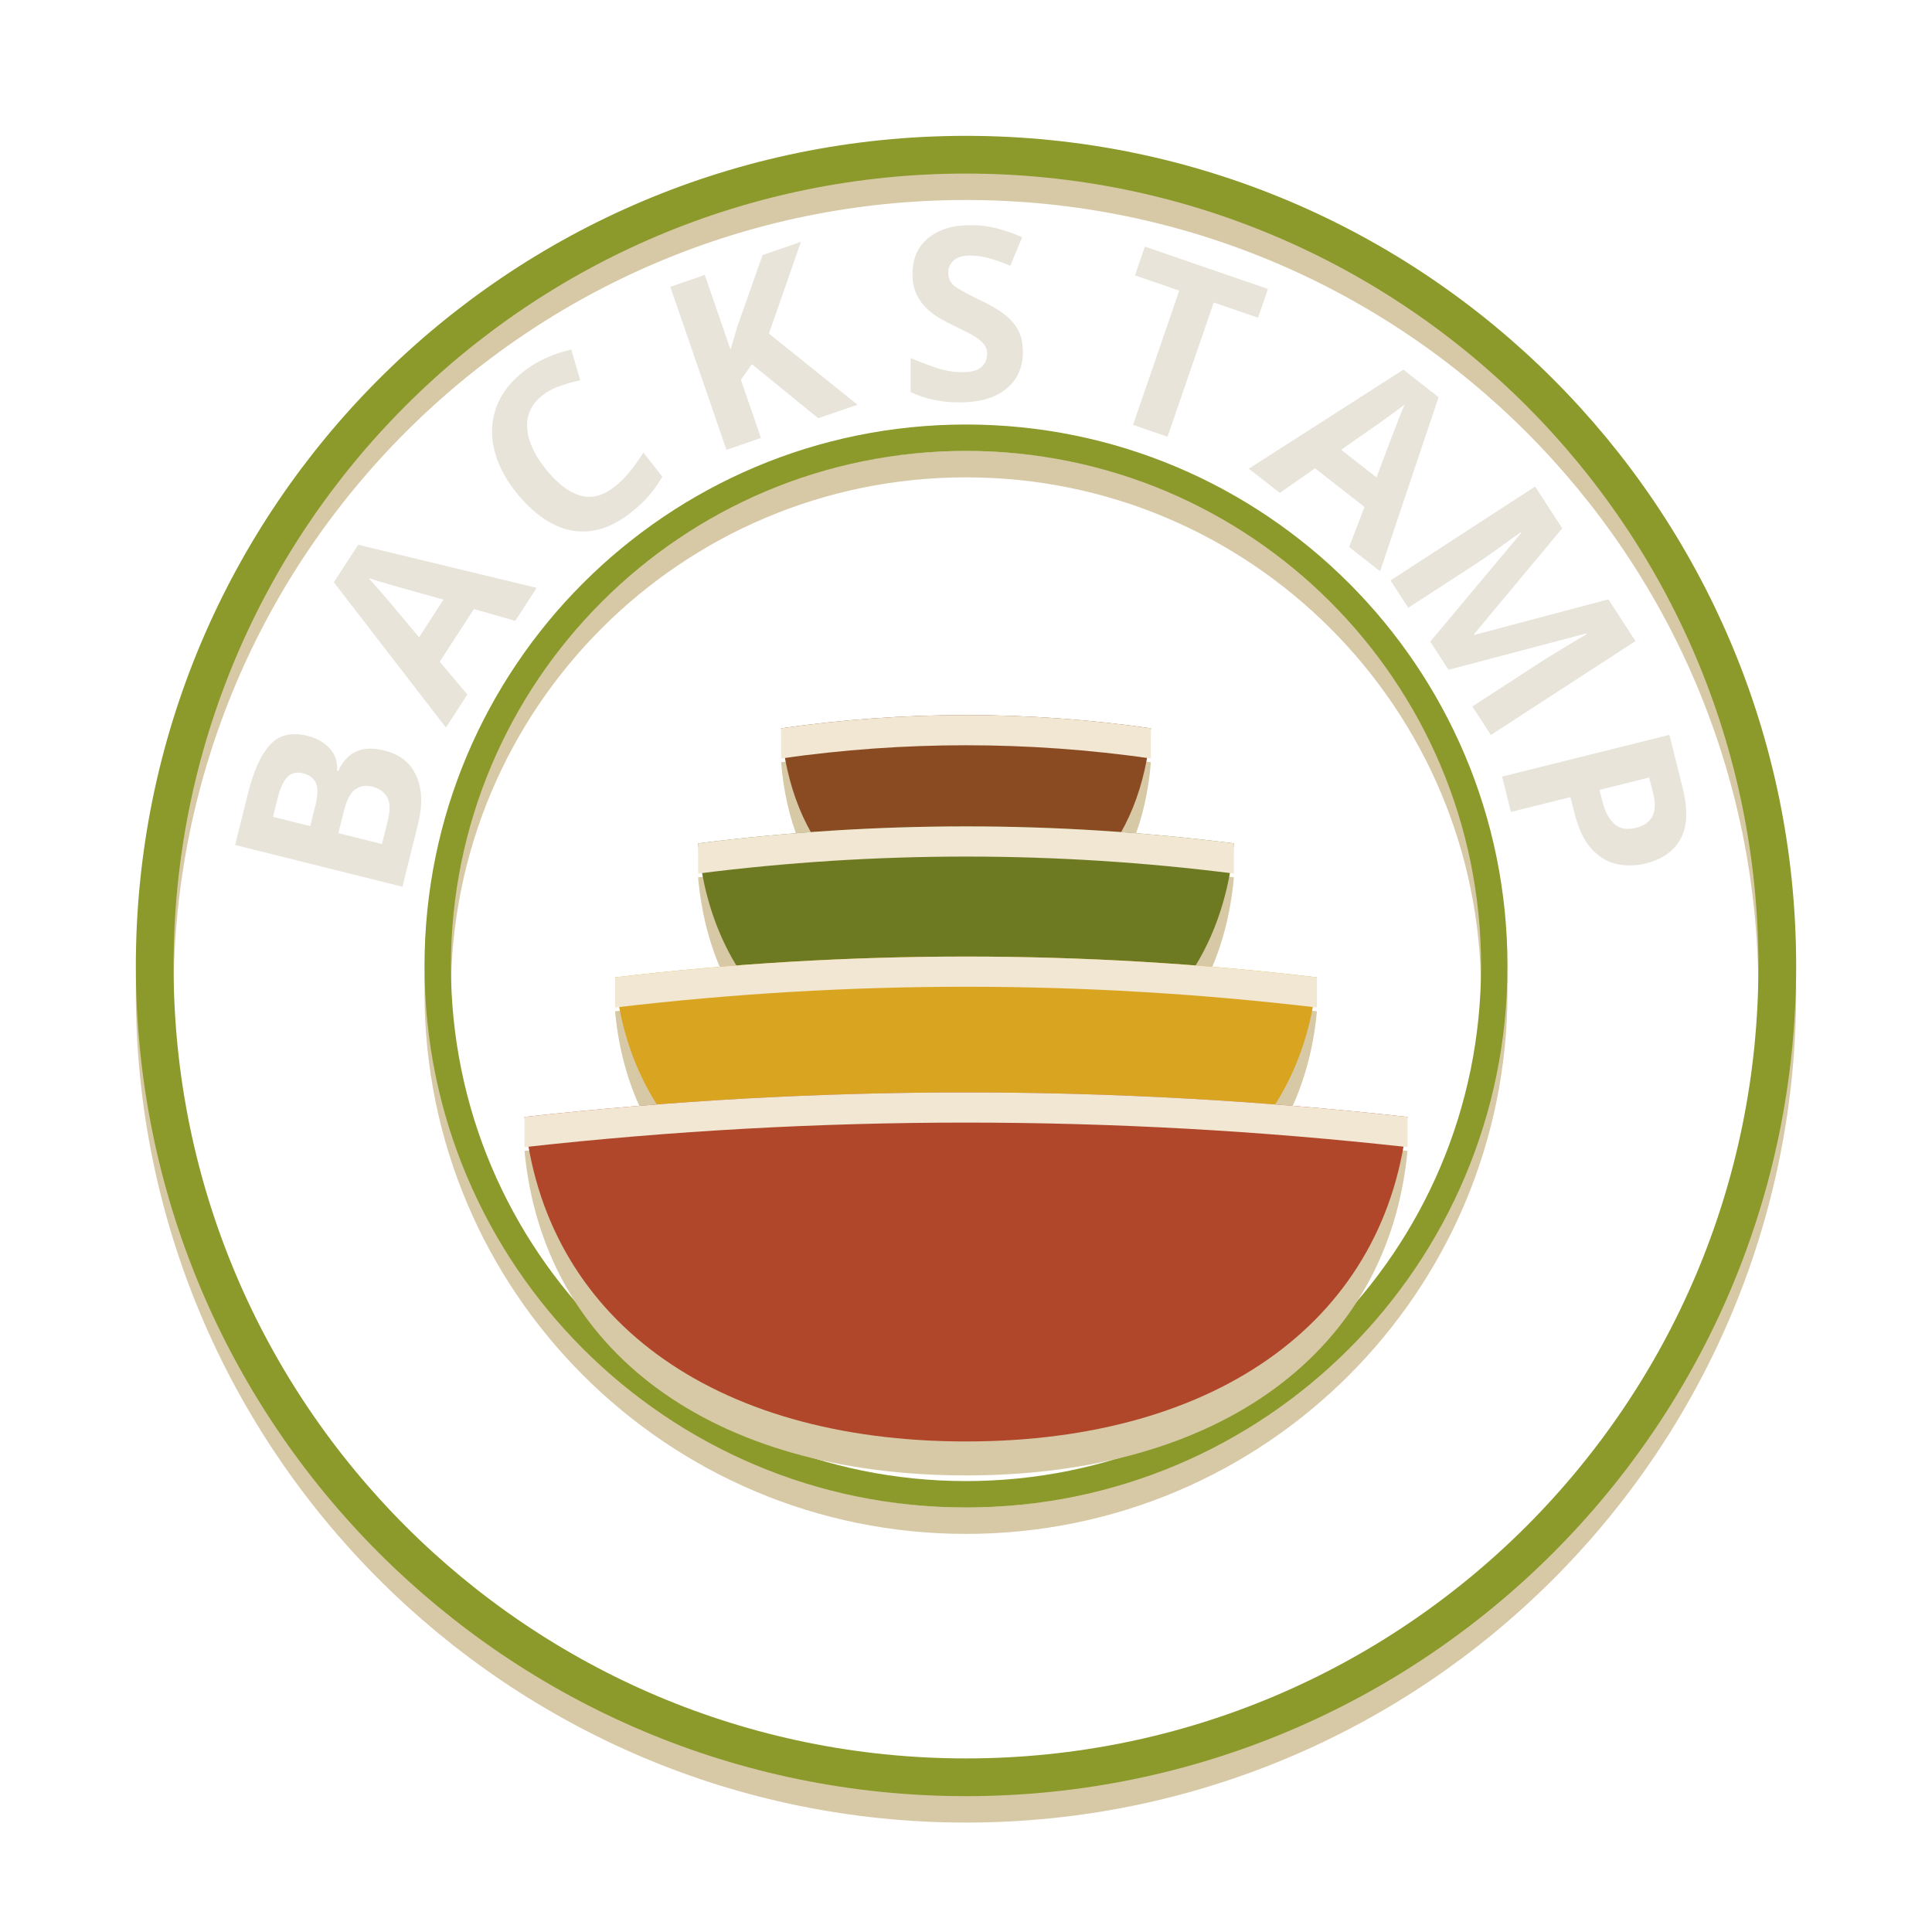
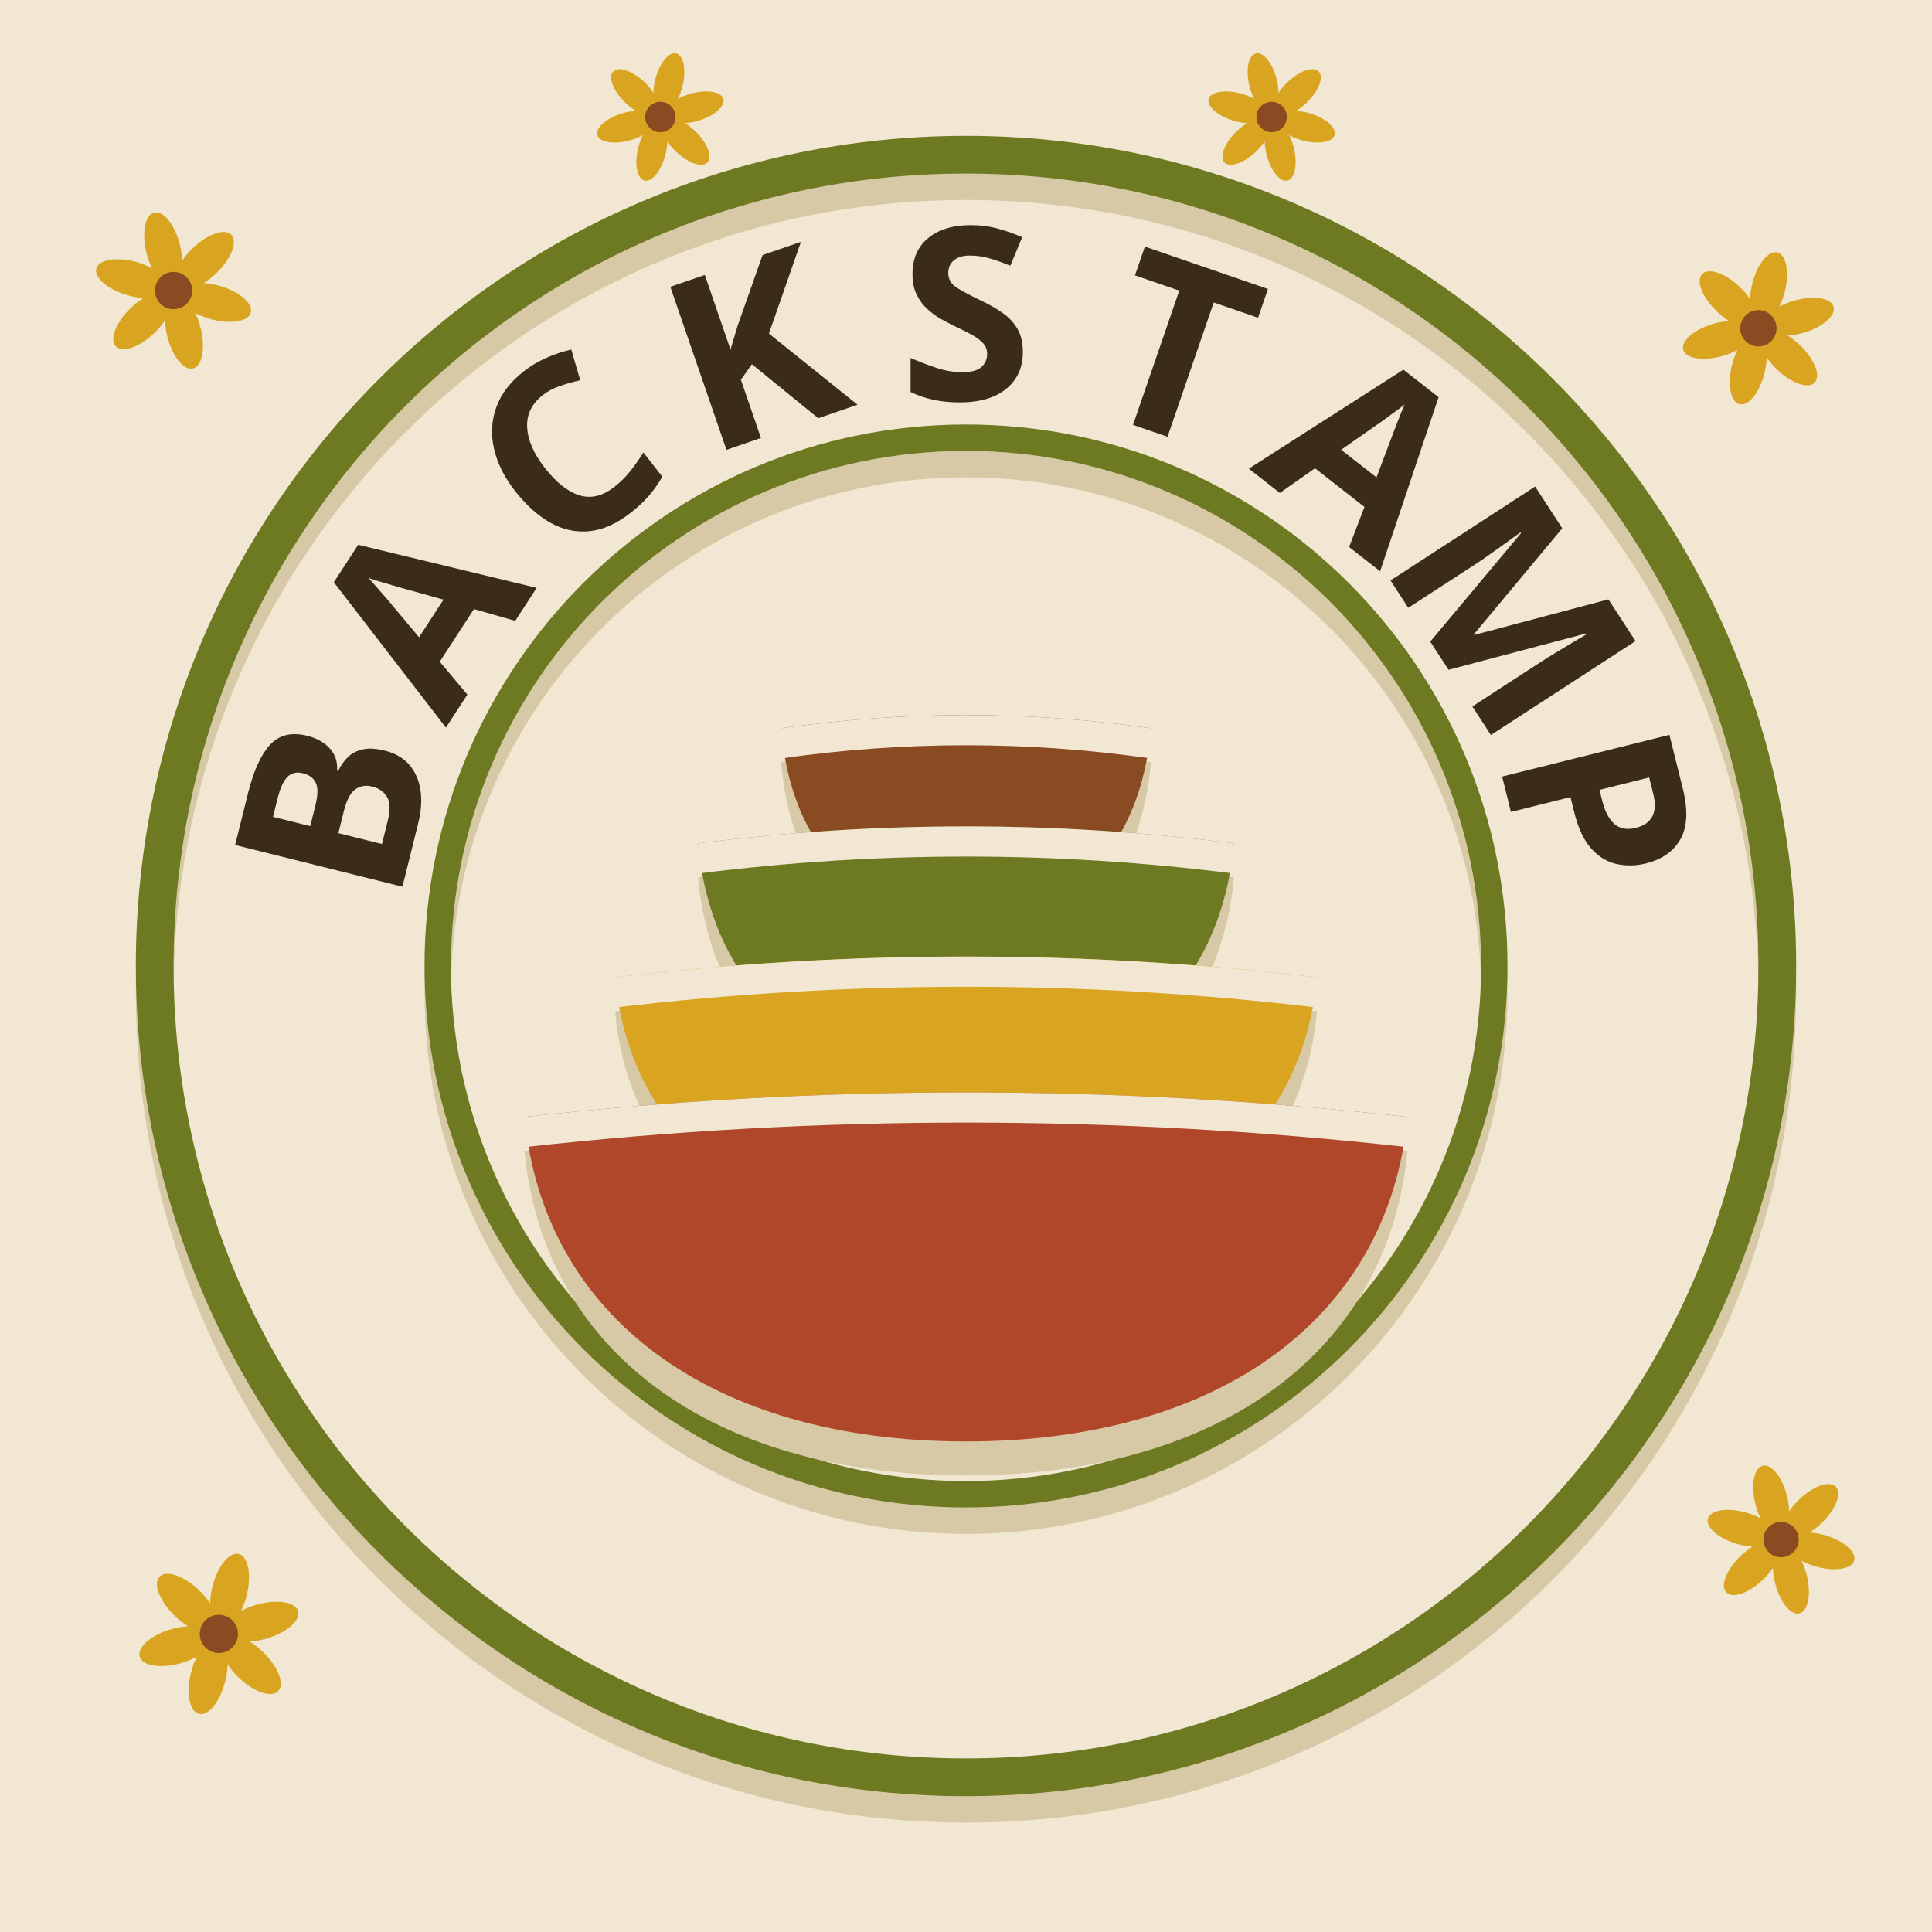
- <svg xmlns="http://www.w3.org/2000/svg" width="512" height="512" viewBox="0 0 1024 1024">
+ <svg xmlns="http://www.w3.org/2000/svg" width="1024" height="1024" viewBox="0 0 1024 1024">
  <defs>
+     <g id="gold-daisy">
+       <ellipse cx="0" cy="-30" rx="12" ry="26" fill="#D9A521" />
+       <ellipse cx="0" cy="-30" rx="12" ry="26" fill="#D9A521" transform="rotate(60)" />
+       <ellipse cx="0" cy="-30" rx="12" ry="26" fill="#D9A521" transform="rotate(120)" />
+       <ellipse cx="0" cy="-30" rx="12" ry="26" fill="#D9A521" transform="rotate(180)" />
+       <ellipse cx="0" cy="-30" rx="12" ry="26" fill="#D9A521" transform="rotate(240)" />
+       <ellipse cx="0" cy="-30" rx="12" ry="26" fill="#D9A521" transform="rotate(300)" />
+       <circle r="13" fill="#8A4B23" />
+     </g>
    <path id="bowl-smallest-shape" d="M414 386Q512 372 610 386c-5 62-42 102-98 102s-93-40-98-102Z" />
    <path id="bowl-medium-shape" d="M370 447q142-18 284 0c-7 78-61 126-142 126s-135-48-142-126Z" />
    <path id="bowl-large-shape" d="M326 518q186-22 372 0c-8 88-79 142-186 142s-178-54-186-142Z" />
    <path id="bowl-largest-shape" d="M278 592q234-26 468 0c-10 106-99 172-234 172s-224-66-234-172Z" />
    <path id="rim-smallest" d="M414 386q98-14 196 0v16q-98-14-196 0Z" />
    <path id="rim-medium" d="M370 447q142-18 284 0v16q-142-18-284 0Z" />
    <path id="rim-large" d="M326 518q186-22 372 0v16q-186-22-372 0Z" />
    <path id="rim-largest" d="M278 592q234-26 468 0v16q-234-26-468 0Z" />
  </defs>
+   <rect width="1024" height="1024" fill="#F1E7D3" />
+   <g aria-label="Six gold daisies in a wallpaper rhythm">
+     <use href="#gold-daisy" transform="translate(92 154) rotate(-14) scale(.76)" />
+     <use href="#gold-daisy" transform="translate(350 62) rotate(14) scale(.62)" />
+     <use href="#gold-daisy" transform="translate(674 62) rotate(-14) scale(.62)" />
+     <use href="#gold-daisy" transform="translate(932 174) rotate(14) scale(.74)" />
+     <use href="#gold-daisy" transform="translate(944 816) rotate(-14) scale(.72)" />
+     <use href="#gold-daisy" transform="translate(116 866) rotate(14) scale(.78)" />
+   </g>
  <g fill="none" stroke="#D8C9A6" transform="translate(0 14)">
    <circle cx="512" cy="512" r="430" stroke-width="20" />
    <circle cx="512" cy="512" r="280" stroke-width="14" />
  </g>
-   <g fill="none" stroke="#8B9A2B">
+   <g fill="none" stroke="#6E7A22">
    <circle cx="512" cy="512" r="430" stroke-width="20" />
    <circle cx="512" cy="512" r="280" stroke-width="14" />
  </g>
-   <g id="wordmark" aria-label="BACKSTAMP" fill="#E8E4DA" font-family="Varela Round" font-weight="900" text-anchor="middle">
+   <g id="wordmark" aria-label="BACKSTAMP" fill="#3A2C18" font-family="Varela Round" font-weight="900" text-anchor="middle">
    <text x="512" y="212" font-size="128" data-angle="-76" transform="rotate(-76 512 512)">B</text>
    <text x="512" y="212" font-size="128" data-angle="-57" transform="rotate(-57 512 512)">A</text>
    <text x="512" y="212" font-size="128" data-angle="-38" transform="rotate(-38 512 512)">C</text>
    <text x="512" y="212" font-size="128" data-angle="-19" transform="rotate(-19 512 512)">K</text>
    <text x="512" y="212" font-size="128" data-angle="0" transform="rotate(0 512 512)">S</text>
    <text x="512" y="212" font-size="128" data-angle="19" transform="rotate(19 512 512)">T</text>
    <text x="512" y="212" font-size="128" data-angle="38" transform="rotate(38 512 512)">A</text>
    <text x="512" y="212" font-size="128" data-angle="57" transform="rotate(57 512 512)">M</text>
    <text x="512" y="212" font-size="128" data-angle="76" transform="rotate(76 512 512)">P</text>
  </g>
  <g aria-label="Four plain round nesting bowls">
    <g fill="#D8C9A6" transform="translate(0 18)">
      <use href="#bowl-smallest-shape" />
      <use href="#bowl-medium-shape" />
      <use href="#bowl-large-shape" />
      <use href="#bowl-largest-shape" />
    </g>
-     <use href="#bowl-smallest-shape" fill="#8A4B23" />
+     <use id="bowl-smallest" href="#bowl-smallest-shape" fill="#8A4B23" />
    <use href="#rim-smallest" fill="#F1E7D3" />
-     <use href="#bowl-medium-shape" fill="#6E7A22" />
+     <use id="bowl-medium" href="#bowl-medium-shape" fill="#6E7A22" />
    <use href="#rim-medium" fill="#F1E7D3" />
-     <use href="#bowl-large-shape" fill="#D9A521" />
+     <use id="bowl-large" href="#bowl-large-shape" fill="#D9A521" />
    <use href="#rim-large" fill="#F1E7D3" />
-     <use href="#bowl-largest-shape" fill="#B0472A" />
+     <use id="bowl-largest" href="#bowl-largest-shape" fill="#B0472A" />
    <use href="#rim-largest" fill="#F1E7D3" />
  </g>
</svg>
